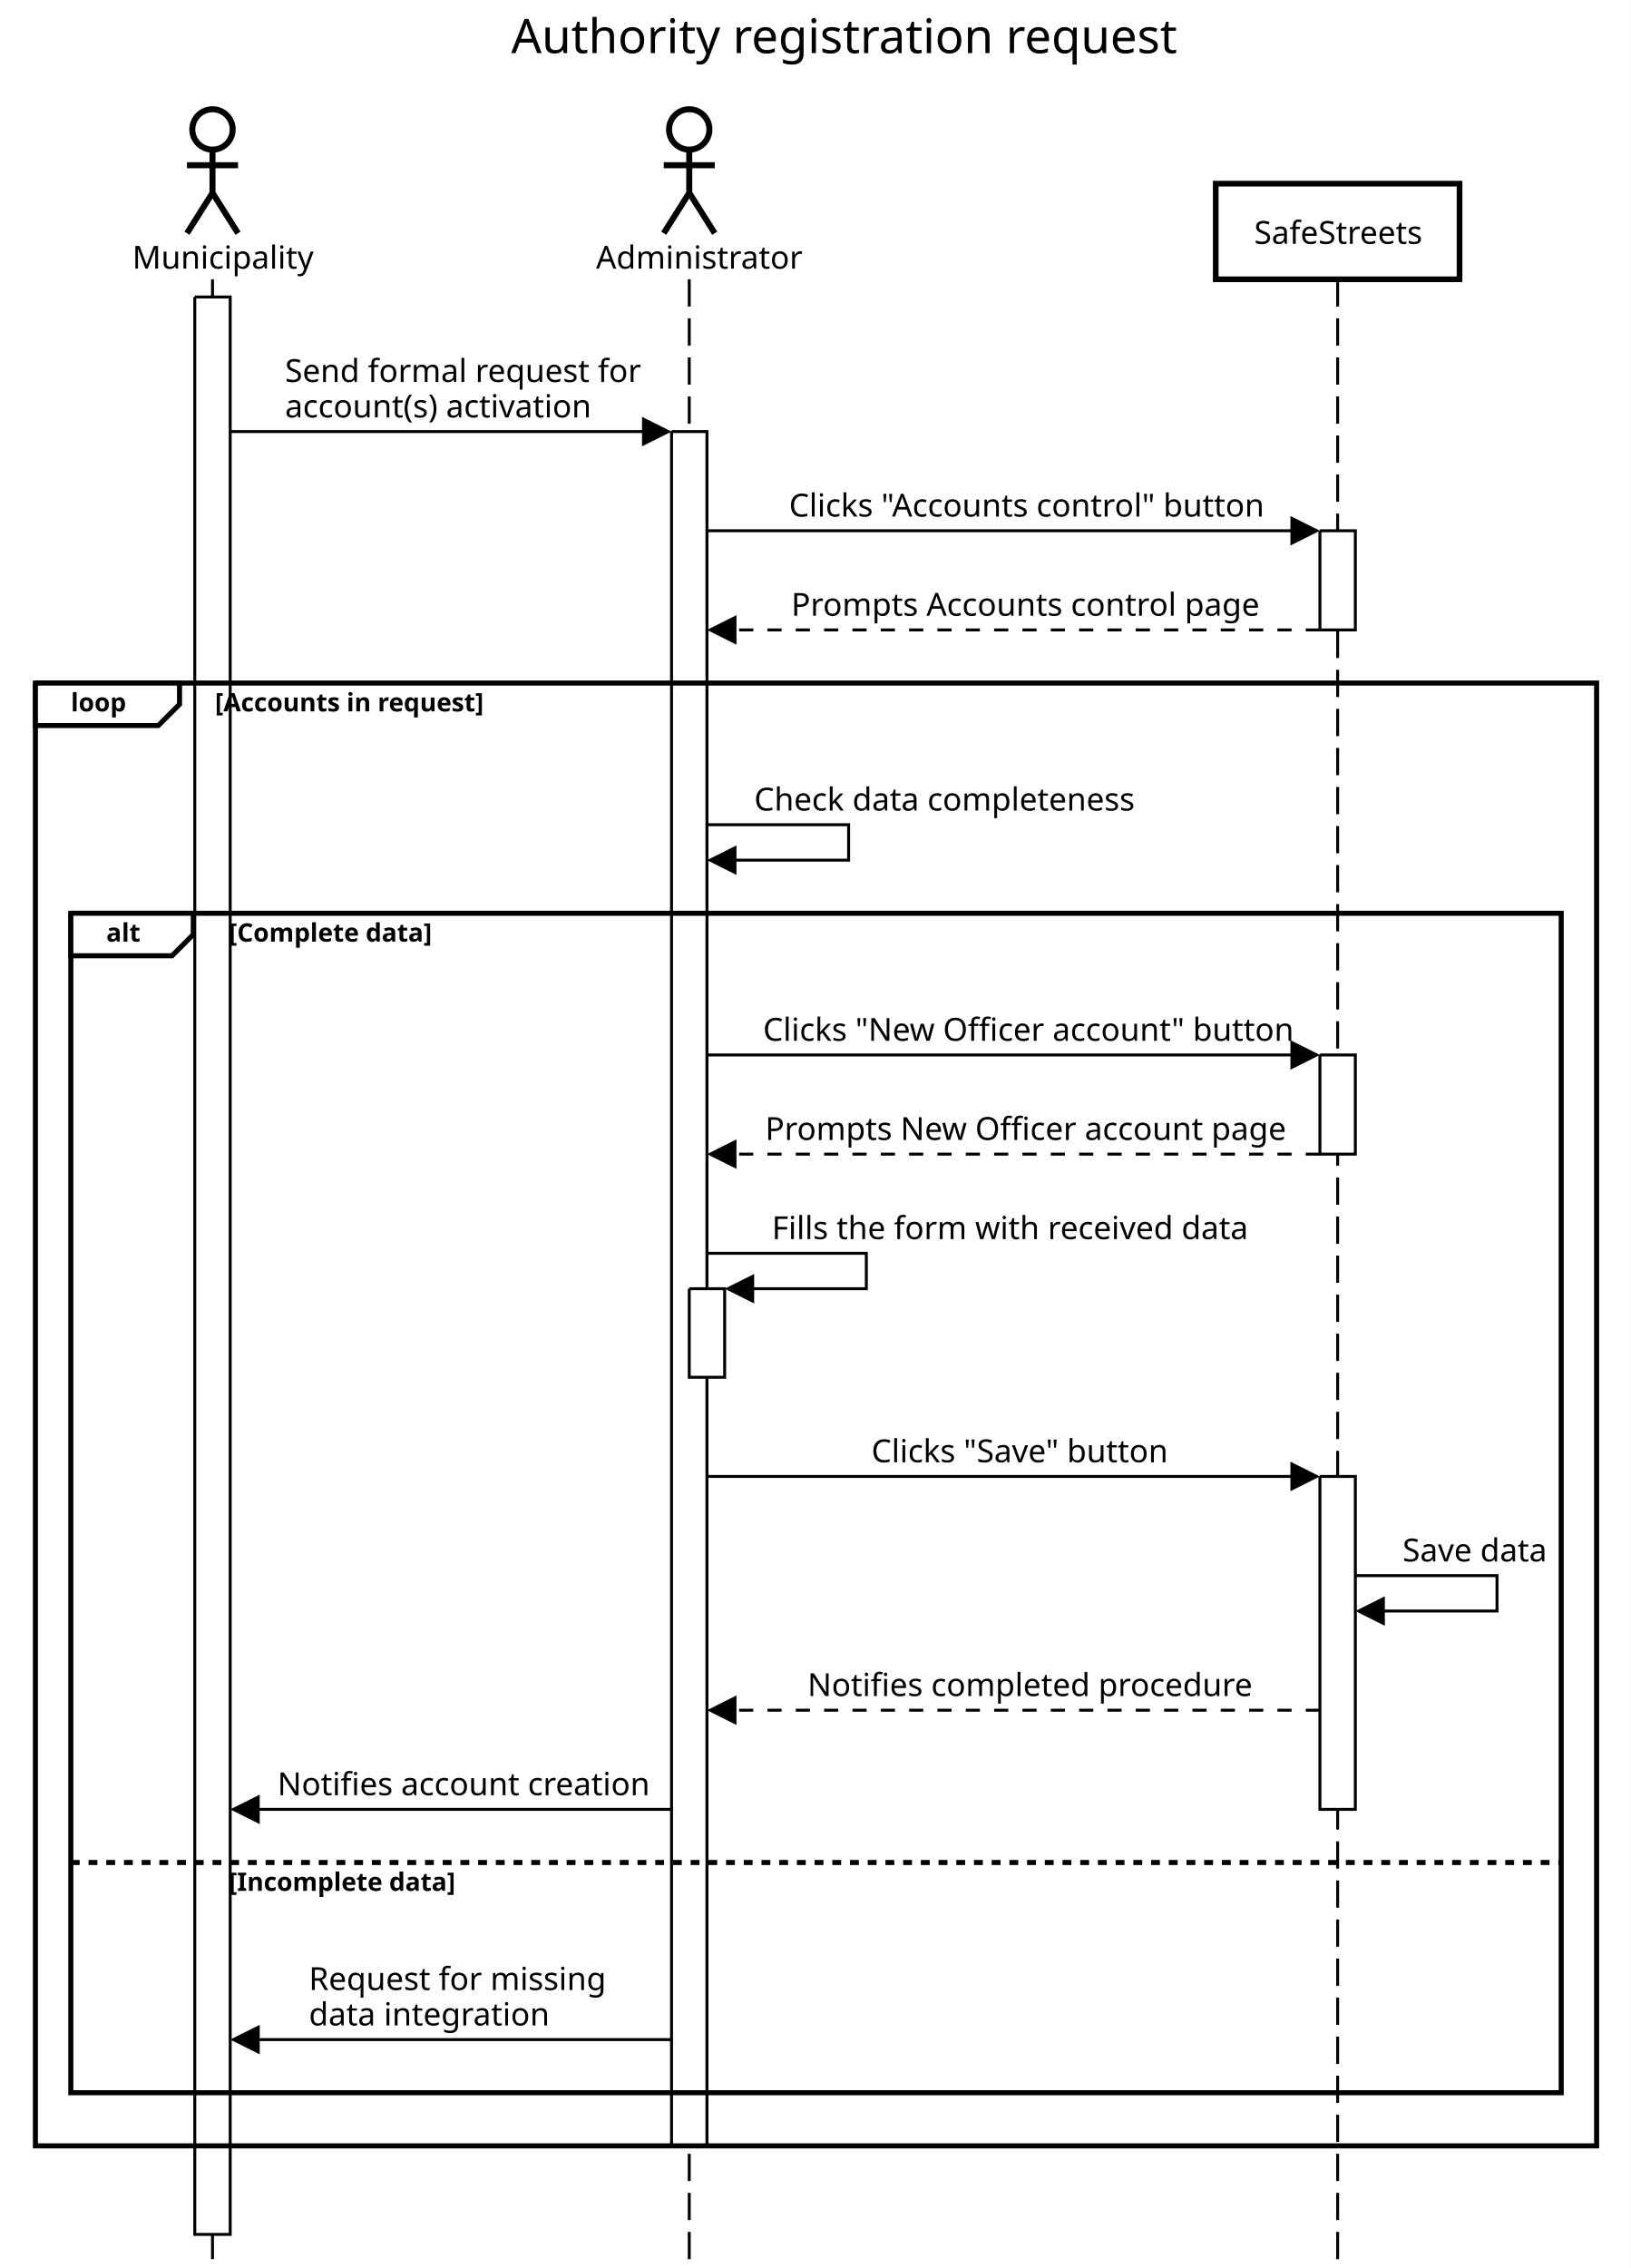
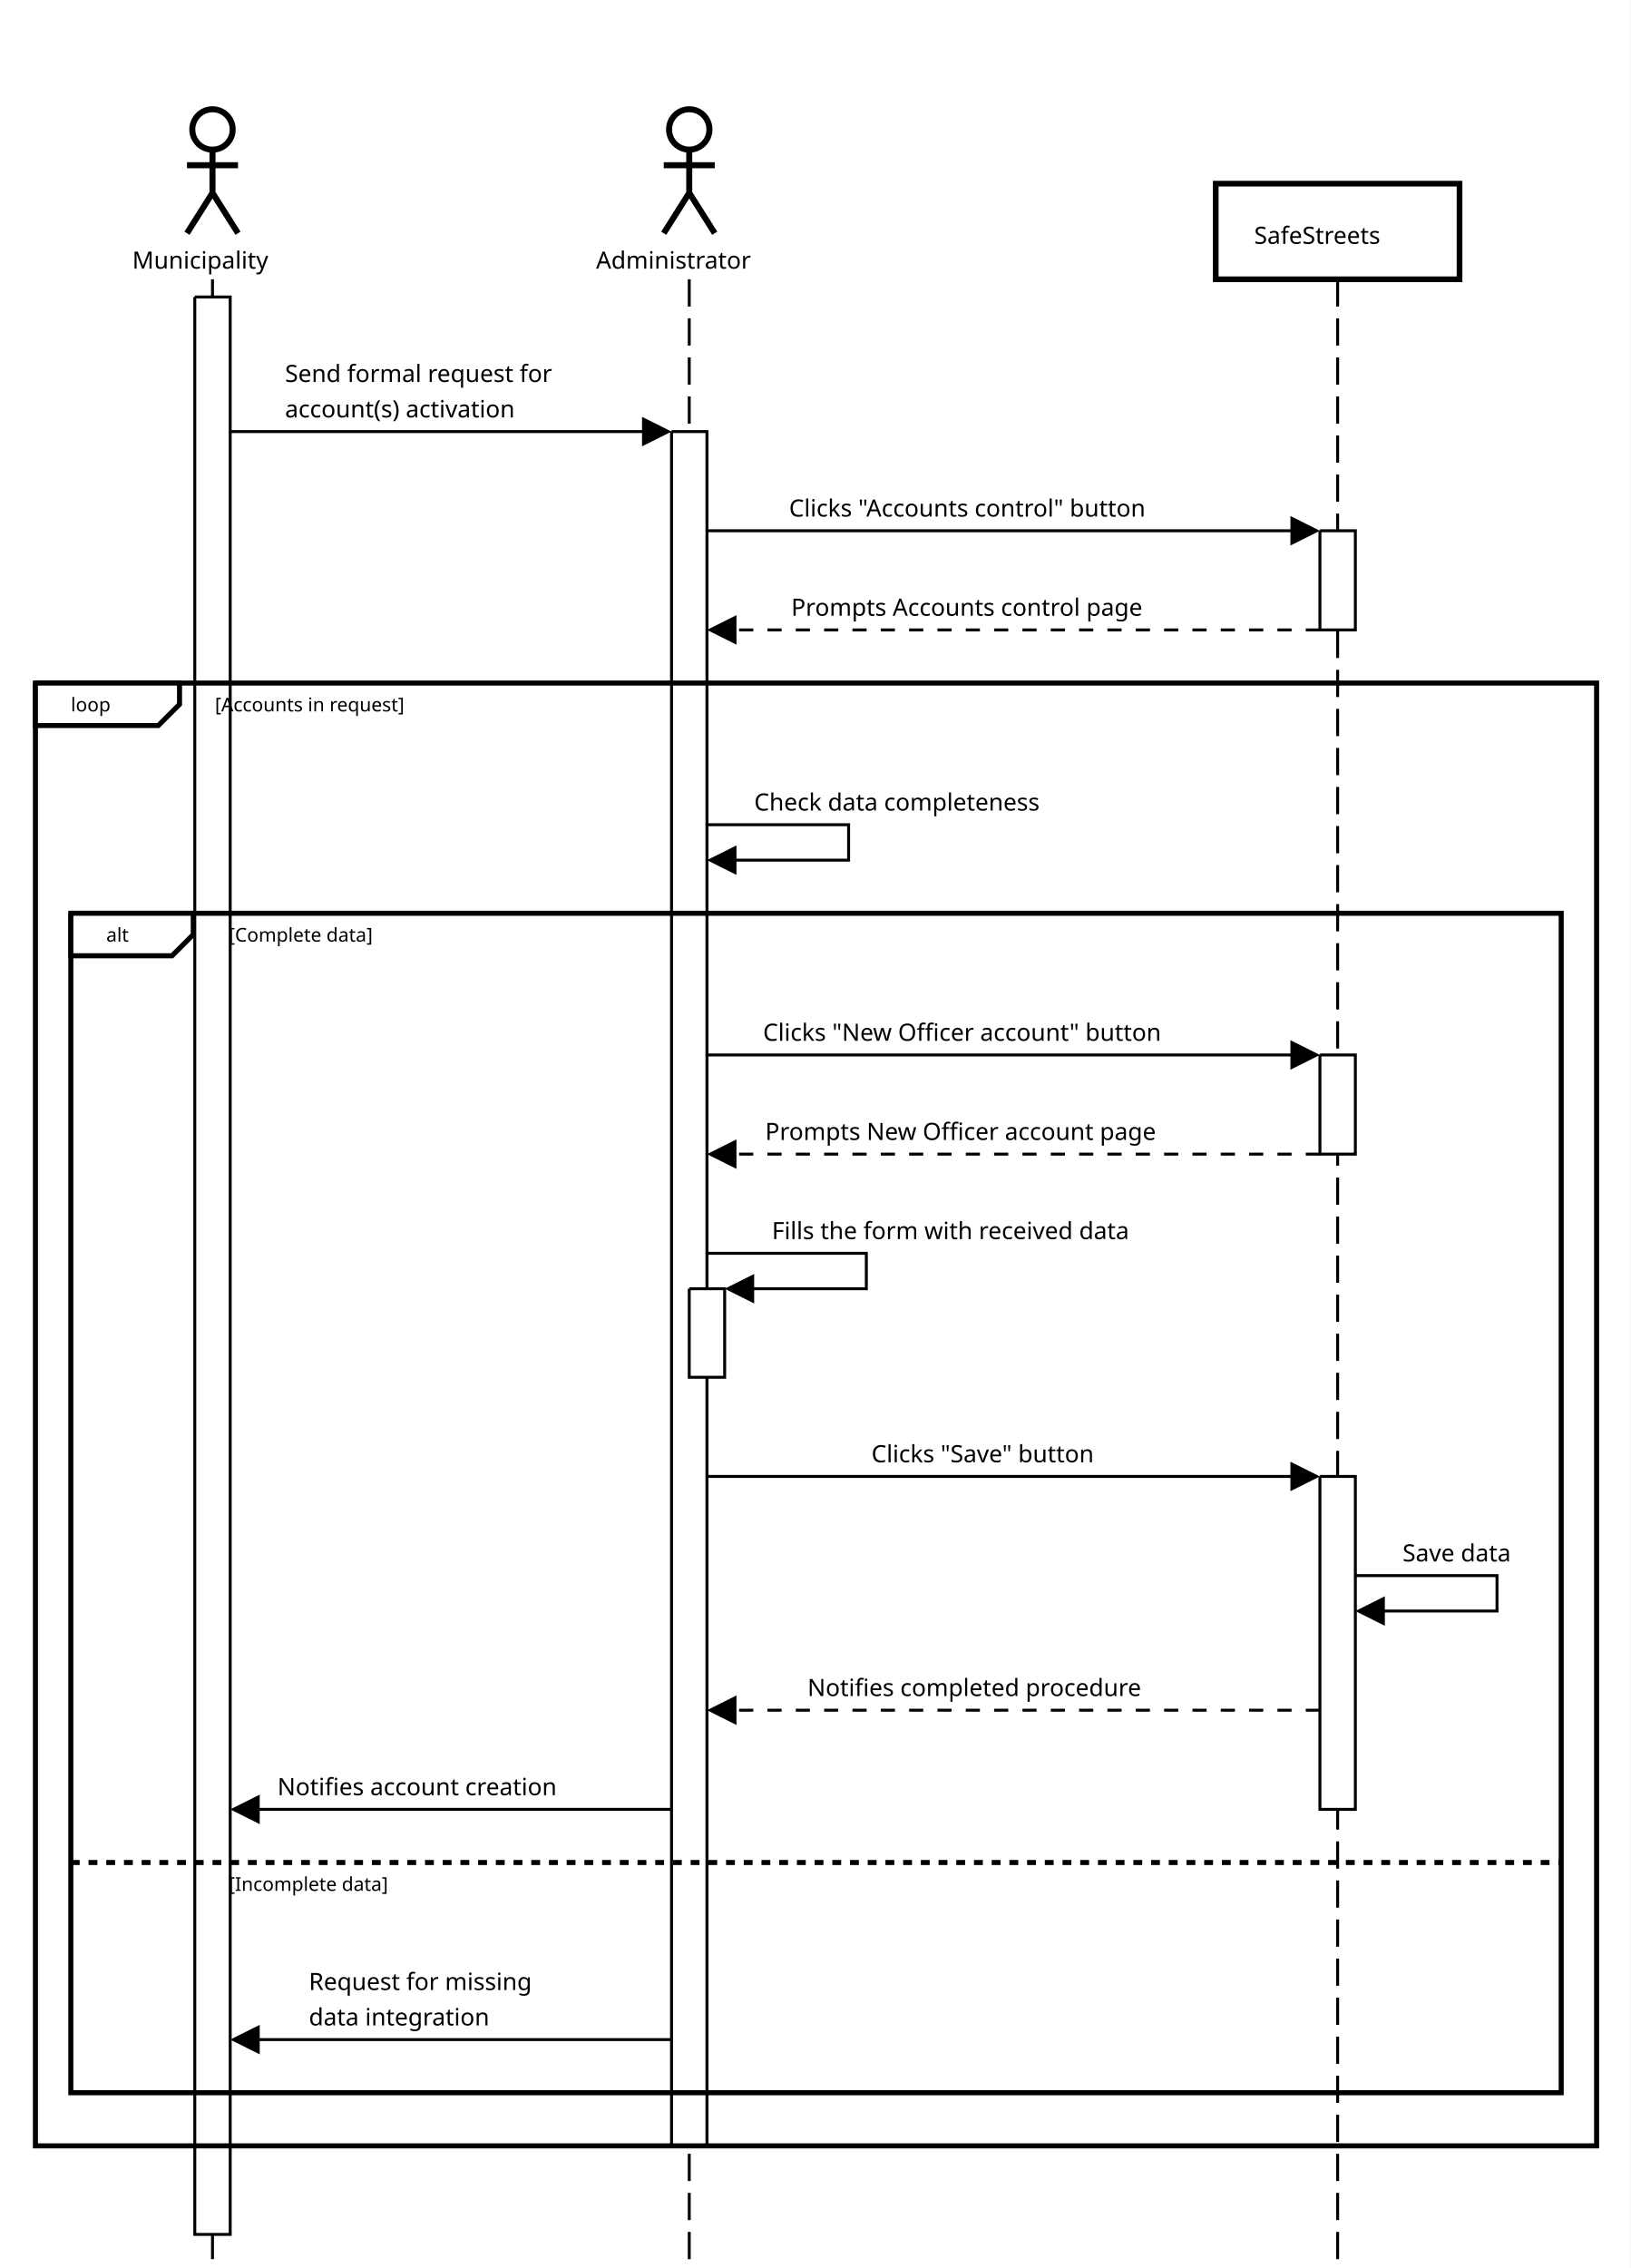
- <svg xmlns="http://www.w3.org/2000/svg" version="1.1" width="752" height="1046">
-   <defs />
-   <g>
-     <g />
-     <g />
-     <g />
-     <g />
-     <g />
-     <g />
-     <g />
-     <g />
-     <g />
-     <g />
-     <g />
-     <g />
-     <g />
-     <g />
-     <g>
-       <rect fill="white" stroke="none" x="0" y="0" width="752" height="1046" />
-     </g>
-     <g>
-       <text fill="black" stroke="none" font-family="sans-serif" font-size="16.5pt" font-style="normal" font-weight="normal" text-decoration="normal" x="235.795" y="24.503" text-anchor="start" dominant-baseline="alphabetic">Authority registration request</text>
-     </g>
-     <g />
-     <g>
-       <path fill="none" stroke="black" paint-order="fill stroke markers" d=" M 98.011 128.803 L 98.011 1046.842" stroke-miterlimit="10" stroke-width="1.361" stroke-dasharray="12.566,5.445" />
-       <path fill="none" stroke="black" paint-order="fill stroke markers" d=" M 317.907 128.803 L 317.907 1046.842" stroke-miterlimit="10" stroke-width="1.361" stroke-dasharray="12.566,5.445" />
-       <path fill="none" stroke="black" paint-order="fill stroke markers" d=" M 616.97 128.803 L 616.97 1046.842" stroke-miterlimit="10" stroke-width="1.361" stroke-dasharray="12.566,5.445" />
-     </g>
-     <g>
-       <g>
-         <path fill="white" stroke="black" paint-order="fill stroke markers" d=" M 107.322 59.705 A 9.311 9.311 0 1 1 107.322 59.696 M 98.011 69.016 L 98.011 88.945 M 86.25 76.204 L 109.773 76.204 M 98.011 88.945 L 86.25 107.567 M 98.011 88.945 L 109.773 107.567" stroke-miterlimit="10" stroke-width="2.777" stroke-dasharray="" />
-       </g>
-       <g>
-         <g />
-         <text fill="black" stroke="none" font-family="sans-serif" font-size="11pt" font-style="normal" font-weight="normal" text-decoration="normal" x="61.011" y="123.903" text-anchor="start" dominant-baseline="alphabetic">Municipality</text>
-       </g>
-       <g>
-         <path fill="white" stroke="black" paint-order="fill stroke markers" d=" M 327.218 59.705 A 9.311 9.311 0 1 1 327.218 59.696 M 317.907 69.016 L 317.907 88.945 M 306.146 76.204 L 329.668 76.204 M 317.907 88.945 L 306.146 107.567 M 317.907 88.945 L 329.668 107.567" stroke-miterlimit="10" stroke-width="2.777" stroke-dasharray="" />
-       </g>
-       <g>
-         <g />
-         <text fill="black" stroke="none" font-family="sans-serif" font-size="11pt" font-style="normal" font-weight="normal" text-decoration="normal" x="274.907" y="123.903" text-anchor="start" dominant-baseline="alphabetic">Administrator</text>
-       </g>
-       <path fill="none" stroke="none" />
-       <g>
-         <path fill="white" stroke="black" paint-order="fill stroke markers" d=" M 560.747 84.698 L 673.194 84.698 L 673.194 128.803 L 560.747 128.803 L 560.747 84.698 Z" stroke-miterlimit="10" stroke-width="2.614" stroke-dasharray="" />
-       </g>
-       <g>
-         <g />
-         <text fill="black" stroke="none" font-family="sans-serif" font-size="11pt" font-style="normal" font-weight="normal" text-decoration="normal" x="578.47" y="112.468" text-anchor="start" dominant-baseline="alphabetic">SafeStreets</text>
-       </g>
-     </g>
-     <g>
-       <path fill="white" stroke="black" paint-order="fill stroke markers" d=" M 89.844 136.971 L 106.179 136.971 L 106.179 1030.506 L 89.844 1030.506 L 89.844 136.971" stroke-miterlimit="10" stroke-width="1.361" stroke-dasharray="" />
-       <path fill="white" stroke="black" paint-order="fill stroke markers" d=" M 309.739 199.044 L 326.075 199.044 L 326.075 989.668 L 309.739 989.668 L 309.739 199.044" stroke-miterlimit="10" stroke-width="1.361" stroke-dasharray="" />
-       <path fill="white" stroke="black" paint-order="fill stroke markers" d=" M 608.803 244.783 L 625.138 244.783 L 625.138 290.522 L 608.803 290.522 L 608.803 244.783" stroke-miterlimit="10" stroke-width="1.361" stroke-dasharray="" />
-       <path fill="white" stroke="black" paint-order="fill stroke markers" d=" M 608.803 486.544 L 625.138 486.544 L 625.138 532.283 L 608.803 532.283 L 608.803 486.544" stroke-miterlimit="10" stroke-width="1.361" stroke-dasharray="" />
-       <path fill="white" stroke="black" paint-order="fill stroke markers" d=" M 317.907 594.356 L 334.242 594.356 L 334.242 635.194 L 317.907 635.194 L 317.907 594.356" stroke-miterlimit="10" stroke-width="1.361" stroke-dasharray="" />
-       <path fill="white" stroke="black" paint-order="fill stroke markers" d=" M 608.803 680.933 L 625.138 680.933 L 625.138 834.484 L 608.803 834.484 L 608.803 680.933" stroke-miterlimit="10" stroke-width="1.361" stroke-dasharray="" />
-       <g>
-         <g>
-           <rect fill="white" stroke="none" x="129.009" y="161.473" width="157.901" height="21.236" />
-         </g>
-         <g>
-           <rect fill="white" stroke="none" x="129.009" y="177.809" width="139.901" height="21.236" />
-         </g>
-         <text fill="black" stroke="none" font-family="sans-serif" font-size="11pt" font-style="normal" font-weight="normal" text-decoration="normal" x="131.459" y="176.175" text-anchor="start" dominant-baseline="alphabetic">Send formal request for</text>
-         <text fill="black" stroke="none" font-family="sans-serif" font-size="11pt" font-style="normal" font-weight="normal" text-decoration="normal" x="131.459" y="192.51" text-anchor="start" dominant-baseline="alphabetic">account(s) activation</text>
-       </g>
-       <g>
-         <path fill="none" stroke="black" paint-order="fill stroke markers" d=" M 106.179 199.044 L 307.017 199.044" stroke-miterlimit="10" stroke-width="1.361" stroke-dasharray="" />
-         <g transform="translate(309.7394,199.0445) translate(-309.7394,-199.0445)">
-           <path fill="black" stroke="none" paint-order="stroke fill markers" d=" M 296.127 192.238 L 309.739 199.044 L 296.127 205.851 Z" />
-         </g>
-       </g>
-       <g>
-         <g>
-           <rect fill="white" stroke="none" x="361.488" y="223.547" width="211.901" height="21.236" />
-         </g>
-         <text fill="black" stroke="none" font-family="sans-serif" font-size="11pt" font-style="normal" font-weight="normal" text-decoration="normal" x="363.939" y="238.249" text-anchor="start" dominant-baseline="alphabetic">Clicks "Accounts control" button</text>
-       </g>
-       <g>
-         <path fill="none" stroke="black" paint-order="fill stroke markers" d=" M 326.075 244.783 L 606.08 244.783" stroke-miterlimit="10" stroke-width="1.361" stroke-dasharray="" />
-         <g transform="translate(608.8027,244.783) translate(-608.8027,-244.783)">
-           <path fill="black" stroke="none" paint-order="stroke fill markers" d=" M 595.19 237.977 L 608.803 244.783 L 595.19 251.589 Z" />
-         </g>
-       </g>
-       <g>
-         <g>
-           <rect fill="white" stroke="none" x="362.488" y="269.286" width="209.901" height="21.236" />
-         </g>
-         <text fill="black" stroke="none" font-family="sans-serif" font-size="11pt" font-style="normal" font-weight="normal" text-decoration="normal" x="364.939" y="283.988" text-anchor="start" dominant-baseline="alphabetic">Prompts Accounts control page</text>
-       </g>
-       <g>
-         <path fill="none" stroke="black" paint-order="fill stroke markers" d=" M 608.803 290.522 L 328.797 290.522" stroke-miterlimit="10" stroke-width="1.361" stroke-dasharray="6.534" />
-         <g transform="translate(326.0746,290.5216) translate(-326.0746,-290.5216)">
-           <path fill="black" stroke="none" paint-order="stroke fill markers" d=" M 339.687 283.715 L 326.075 290.522 L 339.687 297.328 Z" />
-         </g>
-       </g>
-       <g>
-         <g>
-           <rect fill="white" stroke="none" x="345.405" y="359.129" width="174.901" height="21.236" />
-         </g>
-         <text fill="black" stroke="none" font-family="sans-serif" font-size="11pt" font-style="normal" font-weight="normal" text-decoration="normal" x="347.855" y="373.831" text-anchor="start" dominant-baseline="alphabetic">Check data completeness</text>
-       </g>
-       <g>
-         <path fill="none" stroke="black" paint-order="fill stroke markers" d=" M 326.075 380.365 L 391.415 380.365 L 391.415 396.7 L 328.797 396.7" stroke-miterlimit="10" stroke-width="1.361" stroke-dasharray="" />
-         <g transform="translate(326.0746,396.7004) translate(-326.0746,-396.7004)">
-           <path fill="black" stroke="none" paint-order="stroke fill markers" d=" M 339.687 389.894 L 326.075 396.7 L 339.687 403.507 Z" />
-         </g>
-       </g>
-       <g>
-         <g>
-           <rect fill="white" stroke="none" x="349.488" y="465.308" width="235.901" height="21.236" />
-         </g>
-         <text fill="black" stroke="none" font-family="sans-serif" font-size="11pt" font-style="normal" font-weight="normal" text-decoration="normal" x="351.939" y="480.01" text-anchor="start" dominant-baseline="alphabetic">Clicks "New Officer account" button</text>
-       </g>
-       <g>
-         <path fill="none" stroke="black" paint-order="fill stroke markers" d=" M 326.075 486.544 L 606.08 486.544" stroke-miterlimit="10" stroke-width="1.361" stroke-dasharray="" />
-         <g transform="translate(608.8027,486.544) translate(-608.8027,-486.544)">
-           <path fill="black" stroke="none" paint-order="stroke fill markers" d=" M 595.19 479.738 L 608.803 486.544 L 595.19 493.35 Z" />
-         </g>
-       </g>
-       <g>
-         <g>
-           <rect fill="white" stroke="none" x="350.488" y="511.047" width="233.901" height="21.236" />
-         </g>
-         <text fill="black" stroke="none" font-family="sans-serif" font-size="11pt" font-style="normal" font-weight="normal" text-decoration="normal" x="352.939" y="525.749" text-anchor="start" dominant-baseline="alphabetic">Prompts New Officer account page</text>
-       </g>
-       <g>
-         <path fill="none" stroke="black" paint-order="fill stroke markers" d=" M 608.803 532.283 L 328.797 532.283" stroke-miterlimit="10" stroke-width="1.361" stroke-dasharray="6.534" />
-         <g transform="translate(326.0746,532.2826) translate(-326.0746,-532.2826)">
-           <path fill="black" stroke="none" paint-order="stroke fill markers" d=" M 339.687 525.476 L 326.075 532.283 L 339.687 539.089 Z" />
-         </g>
-       </g>
-       <g>
-         <g>
-           <rect fill="white" stroke="none" x="353.572" y="556.785" width="209.901" height="21.236" />
-         </g>
-         <text fill="black" stroke="none" font-family="sans-serif" font-size="11pt" font-style="normal" font-weight="normal" text-decoration="normal" x="356.022" y="571.487" text-anchor="start" dominant-baseline="alphabetic">Fills the form with received data</text>
-       </g>
-       <g>
-         <path fill="none" stroke="black" paint-order="fill stroke markers" d=" M 326.075 578.021 L 399.583 578.021 L 399.583 594.356 L 336.965 594.356" stroke-miterlimit="10" stroke-width="1.361" stroke-dasharray="" />
-         <g transform="translate(334.2422,594.3564) translate(-334.2422,-594.3564)">
-           <path fill="black" stroke="none" paint-order="stroke fill markers" d=" M 347.855 587.55 L 334.242 594.356 L 347.855 601.163 Z" />
-         </g>
-       </g>
-       <g>
-         <g>
-           <rect fill="white" stroke="none" x="399.488" y="659.697" width="135.901" height="21.236" />
-         </g>
-         <text fill="black" stroke="none" font-family="sans-serif" font-size="11pt" font-style="normal" font-weight="normal" text-decoration="normal" x="401.939" y="674.399" text-anchor="start" dominant-baseline="alphabetic">Clicks "Save" button</text>
-       </g>
-       <g>
-         <path fill="none" stroke="black" paint-order="fill stroke markers" d=" M 326.075 680.933 L 606.08 680.933" stroke-miterlimit="10" stroke-width="1.361" stroke-dasharray="" />
-         <g transform="translate(608.8027,680.9329) translate(-608.8027,-680.9329)">
-           <path fill="black" stroke="none" paint-order="stroke fill markers" d=" M 595.19 674.127 L 608.803 680.933 L 595.19 687.739 Z" />
-         </g>
-       </g>
-       <g>
-         <g>
-           <rect fill="white" stroke="none" x="644.468" y="705.436" width="69.901" height="21.236" />
-         </g>
-         <text fill="black" stroke="none" font-family="sans-serif" font-size="11pt" font-style="normal" font-weight="normal" text-decoration="normal" x="646.918" y="720.137" text-anchor="start" dominant-baseline="alphabetic">Save data</text>
-       </g>
-       <g>
-         <path fill="none" stroke="black" paint-order="fill stroke markers" d=" M 625.138 726.672 L 690.479 726.672 L 690.479 743.007 L 627.86 743.007" stroke-miterlimit="10" stroke-width="1.361" stroke-dasharray="" />
-         <g transform="translate(625.1379,743.0067) translate(-625.1379,-743.0067)">
-           <path fill="black" stroke="none" paint-order="stroke fill markers" d=" M 638.751 736.2 L 625.138 743.007 L 638.751 749.813 Z" />
-         </g>
-       </g>
-       <g>
-         <g>
-           <rect fill="white" stroke="none" x="369.988" y="767.51" width="194.901" height="21.236" />
-         </g>
-         <text fill="black" stroke="none" font-family="sans-serif" font-size="11pt" font-style="normal" font-weight="normal" text-decoration="normal" x="372.439" y="782.211" text-anchor="start" dominant-baseline="alphabetic">Notifies completed procedure</text>
-       </g>
-       <g>
-         <path fill="none" stroke="black" paint-order="fill stroke markers" d=" M 608.803 788.745 L 328.797 788.745" stroke-miterlimit="10" stroke-width="1.361" stroke-dasharray="6.534" />
-         <g transform="translate(326.0746,788.7453) translate(-326.0746,-788.7453)">
-           <path fill="black" stroke="none" paint-order="stroke fill markers" d=" M 339.687 781.939 L 326.075 788.745 L 339.687 795.552 Z" />
-         </g>
-       </g>
-       <g>
-         <g>
-           <rect fill="white" stroke="none" x="125.509" y="813.248" width="164.901" height="21.236" />
-         </g>
-         <text fill="black" stroke="none" font-family="sans-serif" font-size="11pt" font-style="normal" font-weight="normal" text-decoration="normal" x="127.959" y="827.95" text-anchor="start" dominant-baseline="alphabetic">Notifies account creation</text>
-       </g>
-       <g>
-         <path fill="none" stroke="black" paint-order="fill stroke markers" d=" M 309.739 834.484 L 108.901 834.484" stroke-miterlimit="10" stroke-width="1.361" stroke-dasharray="" />
-         <g transform="translate(106.1788,834.4839) translate(-106.1788,-834.4839)">
-           <path fill="black" stroke="none" paint-order="stroke fill markers" d=" M 119.791 827.678 L 106.179 834.484 L 119.791 841.29 Z" />
-         </g>
-       </g>
-       <g>
-         <g>
-           <rect fill="white" stroke="none" x="140.009" y="903.092" width="135.901" height="21.236" />
-         </g>
-         <g>
-           <rect fill="white" stroke="none" x="140.009" y="919.427" width="103.901" height="21.236" />
-         </g>
-         <text fill="black" stroke="none" font-family="sans-serif" font-size="11pt" font-style="normal" font-weight="normal" text-decoration="normal" x="142.459" y="917.793" text-anchor="start" dominant-baseline="alphabetic">Request for missing</text>
-         <text fill="black" stroke="none" font-family="sans-serif" font-size="11pt" font-style="normal" font-weight="normal" text-decoration="normal" x="142.459" y="934.129" text-anchor="start" dominant-baseline="alphabetic">data integration</text>
-       </g>
-       <g>
-         <path fill="none" stroke="black" paint-order="fill stroke markers" d=" M 309.739 940.663 L 108.901 940.663" stroke-miterlimit="10" stroke-width="1.361" stroke-dasharray="" />
-         <g transform="translate(106.1788,940.6627) translate(-106.1788,-940.6627)">
-           <path fill="black" stroke="none" paint-order="stroke fill markers" d=" M 119.791 933.856 L 106.179 940.663 L 119.791 947.469 Z" />
-         </g>
-       </g>
-       <g>
-         <g />
-         <path fill="none" stroke="black" paint-order="fill stroke markers" d=" M 16.335 315.024 L 736.421 315.024 L 736.421 989.668 L 16.335 989.668 L 16.335 315.024 Z" stroke-miterlimit="10" stroke-width="2.334" stroke-dasharray="" />
-         <path fill="white" stroke="black" paint-order="fill stroke markers" d=" M 16.335 315.024 L 16.335 334.627 L 73.006 334.627 L 82.807 324.826 L 82.807 315.024 L 16.335 315.024" stroke-miterlimit="10" stroke-width="2.334" stroke-dasharray="" />
-         <text fill="black" stroke="none" font-family="sans-serif" font-size="8.8pt" font-style="normal" font-weight="bold" text-decoration="normal" x="32.67" y="328.093" text-anchor="start" dominant-baseline="alphabetic">loop</text>
-         <text fill="black" stroke="none" font-family="sans-serif" font-size="8.8pt" font-style="normal" font-weight="bold" text-decoration="normal" x="99.142" y="328.093" text-anchor="start" dominant-baseline="alphabetic">[Accounts in request]</text>
-       </g>
-       <g>
-         <g />
-         <path fill="none" stroke="black" paint-order="fill stroke markers" d=" M 32.67 421.203 L 720.086 421.203 L 720.086 965.165 L 32.67 965.165 L 32.67 421.203 Z" stroke-miterlimit="10" stroke-width="2.334" stroke-dasharray="" />
-         <path fill="white" stroke="black" paint-order="fill stroke markers" d=" M 32.67 421.203 L 32.67 440.805 L 79.341 440.805 L 89.142 431.004 L 89.142 421.203 L 32.67 421.203" stroke-miterlimit="10" stroke-width="2.334" stroke-dasharray="" />
-         <text fill="black" stroke="none" font-family="sans-serif" font-size="8.8pt" font-style="normal" font-weight="bold" text-decoration="normal" x="49.006" y="434.271" text-anchor="start" dominant-baseline="alphabetic">alt</text>
-         <text fill="black" stroke="none" font-family="sans-serif" font-size="8.8pt" font-style="normal" font-weight="bold" text-decoration="normal" x="105.477" y="434.271" text-anchor="start" dominant-baseline="alphabetic">[Complete data]</text>
-         <g>
-           <path fill="none" stroke="black" paint-order="fill stroke markers" d=" M 32.67 858.987 L 720.086 858.987" stroke-miterlimit="10" stroke-width="2.334" stroke-dasharray="4.084" />
-         </g>
-         <g />
-         <text fill="black" stroke="none" font-family="sans-serif" font-size="8.8pt" font-style="normal" font-weight="bold" text-decoration="normal" x="105.477" y="872.055" text-anchor="start" dominant-baseline="alphabetic">[Incomplete data]</text>
-       </g>
-       <g />
-     </g>
-     <g />
-     <g />
-     <g />
+ <svg xmlns="http://www.w3.org/2000/svg" version="1.1" id="Layer_1" x="0px" y="0px" width="752px" height="1046px" viewBox="0 0 752 1046" enable-background="new 0 0 752 1046" xml:space="preserve">
+   <g>
+     <rect fill="#FFFFFF" width="752" height="1046" />
+   </g>
+   <g>
+     <path fill="none" stroke="#000000" stroke-width="1.361" stroke-miterlimit="10" stroke-dasharray="12.566,5.445" d="   M98.011,128.803v918.039" />
+     <path fill="none" stroke="#000000" stroke-width="1.361" stroke-miterlimit="10" stroke-dasharray="12.566,5.445" d="   M317.907,128.803v918.039" />
+     <path fill="none" stroke="#000000" stroke-width="1.361" stroke-miterlimit="10" stroke-dasharray="12.566,5.445" d="   M616.971,128.803v918.039" />
+   </g>
+   <g>
+     <g>
+       <path fill="#FFFFFF" stroke="#000000" stroke-width="2.777" stroke-miterlimit="10" d="M107.322,59.705    c0.001,5.143-4.166,9.313-9.308,9.314c-5.142,0.002-9.313-4.166-9.314-9.308c-0.001-5.142,4.166-9.312,9.308-9.314    c5.139-0.001,9.307,4.16,9.314,9.299 M98.011,69.016v19.929 M86.25,76.204h23.522 M98.011,88.945L86.25,107.567 M98.011,88.945    l11.761,18.622" />
+     </g>
+     <g>
+       <text transform="matrix(1 0 0 1 61.0112 123.9023)" font-family="'ArialMT'" font-size="11">Municipality</text>
+     </g>
+     <g>
+       <path fill="#FFFFFF" stroke="#000000" stroke-width="2.777" stroke-miterlimit="10" d="M327.218,59.705    c-0.002,5.143-4.173,9.309-9.315,9.307c-5.143-0.003-9.309-4.173-9.307-9.316c0.003-5.142,4.174-9.309,9.316-9.306    c5.139,0.002,9.304,4.167,9.306,9.306 M317.907,69.016v19.929 M306.146,76.204h23.522 M317.907,88.945l-11.762,18.622     M317.907,88.945l11.761,18.622" />
+     </g>
+     <g>
+       <text transform="matrix(1 0 0 1 274.9067 123.9023)" font-family="'ArialMT'" font-size="11">Administrator</text>
+     </g>
+     <path d="M0,0" />
+     <g>
+       <path fill="#FFFFFF" stroke="#000000" stroke-width="2.614" stroke-miterlimit="10" d="M560.747,84.698h112.447v44.105H560.747    V84.698z" />
+     </g>
+     <g>
+       <text transform="matrix(1 0 0 1 578.4707 112.4678)" font-family="'ArialMT'" font-size="11">SafeStreets</text>
+     </g>
+   </g>
+   <g>
+     <path fill="#FFFFFF" stroke="#000000" stroke-width="1.361" stroke-miterlimit="10" d="M89.844,136.971h16.335v893.536H89.844   V136.971" />
+     <path fill="#FFFFFF" stroke="#000000" stroke-width="1.361" stroke-miterlimit="10" d="M309.739,199.044h16.335v790.624h-16.335   V199.044" />
+     <path fill="#FFFFFF" stroke="#000000" stroke-width="1.361" stroke-miterlimit="10" d="M608.803,244.783h16.335v45.738h-16.335   V244.783" />
+     <path fill="#FFFFFF" stroke="#000000" stroke-width="1.361" stroke-miterlimit="10" d="M608.803,486.544h16.335v45.738h-16.335   V486.544" />
+     <path fill="#FFFFFF" stroke="#000000" stroke-width="1.361" stroke-miterlimit="10" d="M317.907,594.356h16.335v40.838h-16.335   V594.356" />
+     <path fill="#FFFFFF" stroke="#000000" stroke-width="1.361" stroke-miterlimit="10" d="M608.803,680.933h16.335v153.551h-16.335   V680.933" />
+     <g>
+       <g>
+         <rect x="129.009" y="161.474" fill="#FFFFFF" width="157.9" height="21.235" />
+       </g>
+       <g>
+         <rect x="129.009" y="177.809" fill="#FFFFFF" width="139.9" height="21.236" />
+       </g>
+       <text transform="matrix(1 0 0 1 131.459 176.1748)" font-family="'ArialMT'" font-size="11">Send formal request for</text>
+       <text transform="matrix(1 0 0 1 131.459 192.5107)" font-family="'ArialMT'" font-size="11">account(s) activation</text>
+     </g>
+     <g>
+       <path fill="none" stroke="#000000" stroke-width="1.361" stroke-miterlimit="10" d="M106.179,199.044h200.838" />
+       <g transform="translate(309.7394,199.0445) translate(-309.7394,-199.0445)">
+         <path d="M296.127,192.238l13.612,6.806l-13.612,6.806V192.238z" />
+       </g>
+     </g>
+     <g>
+       <g>
+         <rect x="361.488" y="223.547" fill="#FFFFFF" width="211.9" height="21.236" />
+       </g>
+       <text transform="matrix(1 0 0 1 363.9385 238.249)" font-family="'ArialMT'" font-size="11">Clicks "Accounts control" button</text>
+     </g>
+     <g>
+       <path fill="none" stroke="#000000" stroke-width="1.361" stroke-miterlimit="10" d="M326.074,244.783H606.08" />
+       <g transform="translate(608.8027,244.783) translate(-608.8027,-244.783)">
+         <path d="M595.19,237.977l13.612,6.807l-13.612,6.806V237.977z" />
+       </g>
+     </g>
+     <g>
+       <g>
+         <rect x="362.488" y="269.286" fill="#FFFFFF" width="209.9" height="21.236" />
+       </g>
+       <text transform="matrix(1 0 0 1 364.9385 283.9873)" font-family="'ArialMT'" font-size="11">Prompts Accounts control page</text>
+     </g>
+     <g>
+       <path fill="none" stroke="#000000" stroke-width="1.361" stroke-miterlimit="10" stroke-dasharray="6.534" d="M608.803,290.521    H328.797" />
+       <g transform="translate(326.0746,290.5216) translate(-326.0746,-290.5216)">
+         <path d="M339.688,283.715l-13.613,6.806l13.613,6.807V283.715z" />
+       </g>
+     </g>
+     <g>
+       <g>
+         <rect x="345.404" y="359.129" fill="#FFFFFF" width="174.9" height="21.236" />
+       </g>
+       <text transform="matrix(1 0 0 1 347.855 373.8311)" font-family="'ArialMT'" font-size="11">Check data completeness</text>
+     </g>
+     <g>
+       <path fill="none" stroke="#000000" stroke-width="1.361" stroke-miterlimit="10" d="M326.074,380.365h65.341V396.7h-62.618" />
+       <g transform="translate(326.0746,396.7004) translate(-326.0746,-396.7004)">
+         <path d="M339.688,389.894l-13.613,6.806l13.613,6.807V389.894z" />
+       </g>
+     </g>
+     <g>
+       <g>
+         <rect x="349.488" y="465.309" fill="#FFFFFF" width="235.9" height="21.235" />
+       </g>
+       <text transform="matrix(1 0 0 1 351.9385 480.0098)" font-family="'ArialMT'" font-size="11">Clicks "New Officer account" button</text>
+     </g>
+     <g>
+       <path fill="none" stroke="#000000" stroke-width="1.361" stroke-miterlimit="10" d="M326.074,486.544H606.08" />
+       <g transform="translate(608.8027,486.544) translate(-608.8027,-486.544)">
+         <path d="M595.19,479.737l13.612,6.807l-13.612,6.807V479.737z" />
+       </g>
+     </g>
+     <g>
+       <g>
+         <rect x="350.488" y="511.047" fill="#FFFFFF" width="233.9" height="21.235" />
+       </g>
+       <text transform="matrix(1 0 0 1 352.9385 525.749)" font-family="'ArialMT'" font-size="11">Prompts New Officer account page</text>
+     </g>
+     <g>
+       <path fill="none" stroke="#000000" stroke-width="1.361" stroke-miterlimit="10" stroke-dasharray="6.534" d="M608.803,532.282    H328.797" />
+       <g transform="translate(326.0746,532.2826) translate(-326.0746,-532.2826)">
+         <path d="M339.688,525.477l-13.613,6.806l13.613,6.807V525.477z" />
+       </g>
+     </g>
+     <g>
+       <g>
+         <rect x="353.572" y="556.785" fill="#FFFFFF" width="209.9" height="21.236" />
+       </g>
+       <text transform="matrix(1 0 0 1 356.0225 571.4873)" font-family="'ArialMT'" font-size="11">Fills the form with received data</text>
+     </g>
+     <g>
+       <path fill="none" stroke="#000000" stroke-width="1.361" stroke-miterlimit="10" d="M326.074,578.021h73.509v16.335h-62.618" />
+       <g transform="translate(334.2422,594.3564) translate(-334.2422,-594.3564)">
+         <path d="M347.854,587.55l-13.612,6.807l13.612,6.807V587.55z" />
+       </g>
+     </g>
+     <g>
+       <g>
+         <rect x="399.488" y="659.697" fill="#FFFFFF" width="135.9" height="21.235" />
+       </g>
+       <text transform="matrix(1 0 0 1 401.9385 674.3984)" font-family="'ArialMT'" font-size="11">Clicks "Save" button</text>
+     </g>
+     <g>
+       <path fill="none" stroke="#000000" stroke-width="1.361" stroke-miterlimit="10" d="M326.074,680.933H606.08" />
+       <g transform="translate(608.8027,680.9329) translate(-608.8027,-680.9329)">
+         <path d="M595.19,674.127l13.612,6.806l-13.612,6.807V674.127z" />
+       </g>
+     </g>
+     <g>
+       <g>
+         <rect x="644.468" y="705.436" fill="#FFFFFF" width="69.9" height="21.236" />
+       </g>
+       <text transform="matrix(1 0 0 1 646.918 720.1377)" font-family="'ArialMT'" font-size="11">Save data</text>
+     </g>
+     <g>
+       <path fill="none" stroke="#000000" stroke-width="1.361" stroke-miterlimit="10" d="M625.138,726.672h65.341v16.335H627.86" />
+       <g transform="translate(625.1379,743.0067) translate(-625.1379,-743.0067)">
+         <path d="M638.751,736.2l-13.613,6.807l13.613,6.807V736.2z" />
+       </g>
+     </g>
+     <g>
+       <g>
+         <rect x="369.988" y="767.51" fill="#FFFFFF" width="194.9" height="21.235" />
+       </g>
+       <text transform="matrix(1 0 0 1 372.4385 782.2109)" font-family="'ArialMT'" font-size="11">Notifies completed procedure</text>
+     </g>
+     <g>
+       <path fill="none" stroke="#000000" stroke-width="1.361" stroke-miterlimit="10" stroke-dasharray="6.534" d="M608.803,788.745    H328.797" />
+       <g transform="translate(326.0746,788.7453) translate(-326.0746,-788.7453)">
+         <path d="M339.688,781.938l-13.613,6.807l13.613,6.807V781.938z" />
+       </g>
+     </g>
+     <g>
+       <g>
+         <rect x="125.509" y="813.248" fill="#FFFFFF" width="164.9" height="21.235" />
+       </g>
+       <text transform="matrix(1 0 0 1 127.959 827.9502)" font-family="'ArialMT'" font-size="11">Notifies account creation</text>
+     </g>
+     <g>
+       <path fill="none" stroke="#000000" stroke-width="1.361" stroke-miterlimit="10" d="M309.739,834.483H108.901" />
+       <g transform="translate(106.1788,834.4839) translate(-106.1788,-834.4839)">
+         <path d="M119.792,827.678l-13.613,6.806l13.613,6.807V827.678z" />
+       </g>
+     </g>
+     <g>
+       <g>
+         <rect x="140.009" y="903.092" fill="#FFFFFF" width="135.9" height="21.235" />
+       </g>
+       <g>
+         <rect x="140.009" y="919.427" fill="#FFFFFF" width="103.9" height="21.236" />
+       </g>
+       <text transform="matrix(1 0 0 1 142.459 917.793)" font-family="'ArialMT'" font-size="11">Request for missing</text>
+       <text transform="matrix(1 0 0 1 142.459 934.1289)" font-family="'ArialMT'" font-size="11">data integration</text>
+     </g>
+     <g>
+       <path fill="none" stroke="#000000" stroke-width="1.361" stroke-miterlimit="10" d="M309.739,940.663H108.901" />
+       <g transform="translate(106.1788,940.6627) translate(-106.1788,-940.6627)">
+         <path d="M119.792,933.856l-13.613,6.807l13.613,6.806V933.856z" />
+       </g>
+     </g>
+     <g>
+       <path fill="none" stroke="#000000" stroke-width="2.334" stroke-miterlimit="10" d="M16.335,315.024h720.086v674.644H16.335    V315.024z" />
+       <path fill="#FFFFFF" stroke="#000000" stroke-width="2.334" stroke-miterlimit="10" d="M16.335,315.024v19.602h56.67l9.801-9.801    v-9.801H16.335" />
+       <text transform="matrix(1 0 0 1 32.6704 328.0928)" font-family="'Arial-BoldMT'" font-size="8.8">loop</text>
+       <text transform="matrix(1 0 0 1 99.1421 328.0928)" font-family="'Arial-BoldMT'" font-size="8.8">[Accounts in request]</text>
+     </g>
+     <g>
+       <path fill="none" stroke="#000000" stroke-width="2.334" stroke-miterlimit="10" d="M32.67,421.203h687.416v543.962H32.67    V421.203z" />
+       <path fill="#FFFFFF" stroke="#000000" stroke-width="2.334" stroke-miterlimit="10" d="M32.67,421.203v19.603h46.67l9.801-9.802    v-9.801H32.67" />
+       <text transform="matrix(1 0 0 1 49.0054 434.2715)" font-family="'Arial-BoldMT'" font-size="8.8">alt</text>
+       <text transform="matrix(1 0 0 1 105.4771 434.2715)" font-family="'Arial-BoldMT'" font-size="8.8">[Complete data]</text>
+       <g>
+         <path fill="none" stroke="#000000" stroke-width="2.334" stroke-miterlimit="10" stroke-dasharray="4.084" d="M32.67,858.986     h687.416" />
+       </g>
+       <text transform="matrix(1 0 0 1 105.4771 872.0547)" font-family="'Arial-BoldMT'" font-size="8.8">[Incomplete data]</text>
+     </g>
  </g>
</svg>
